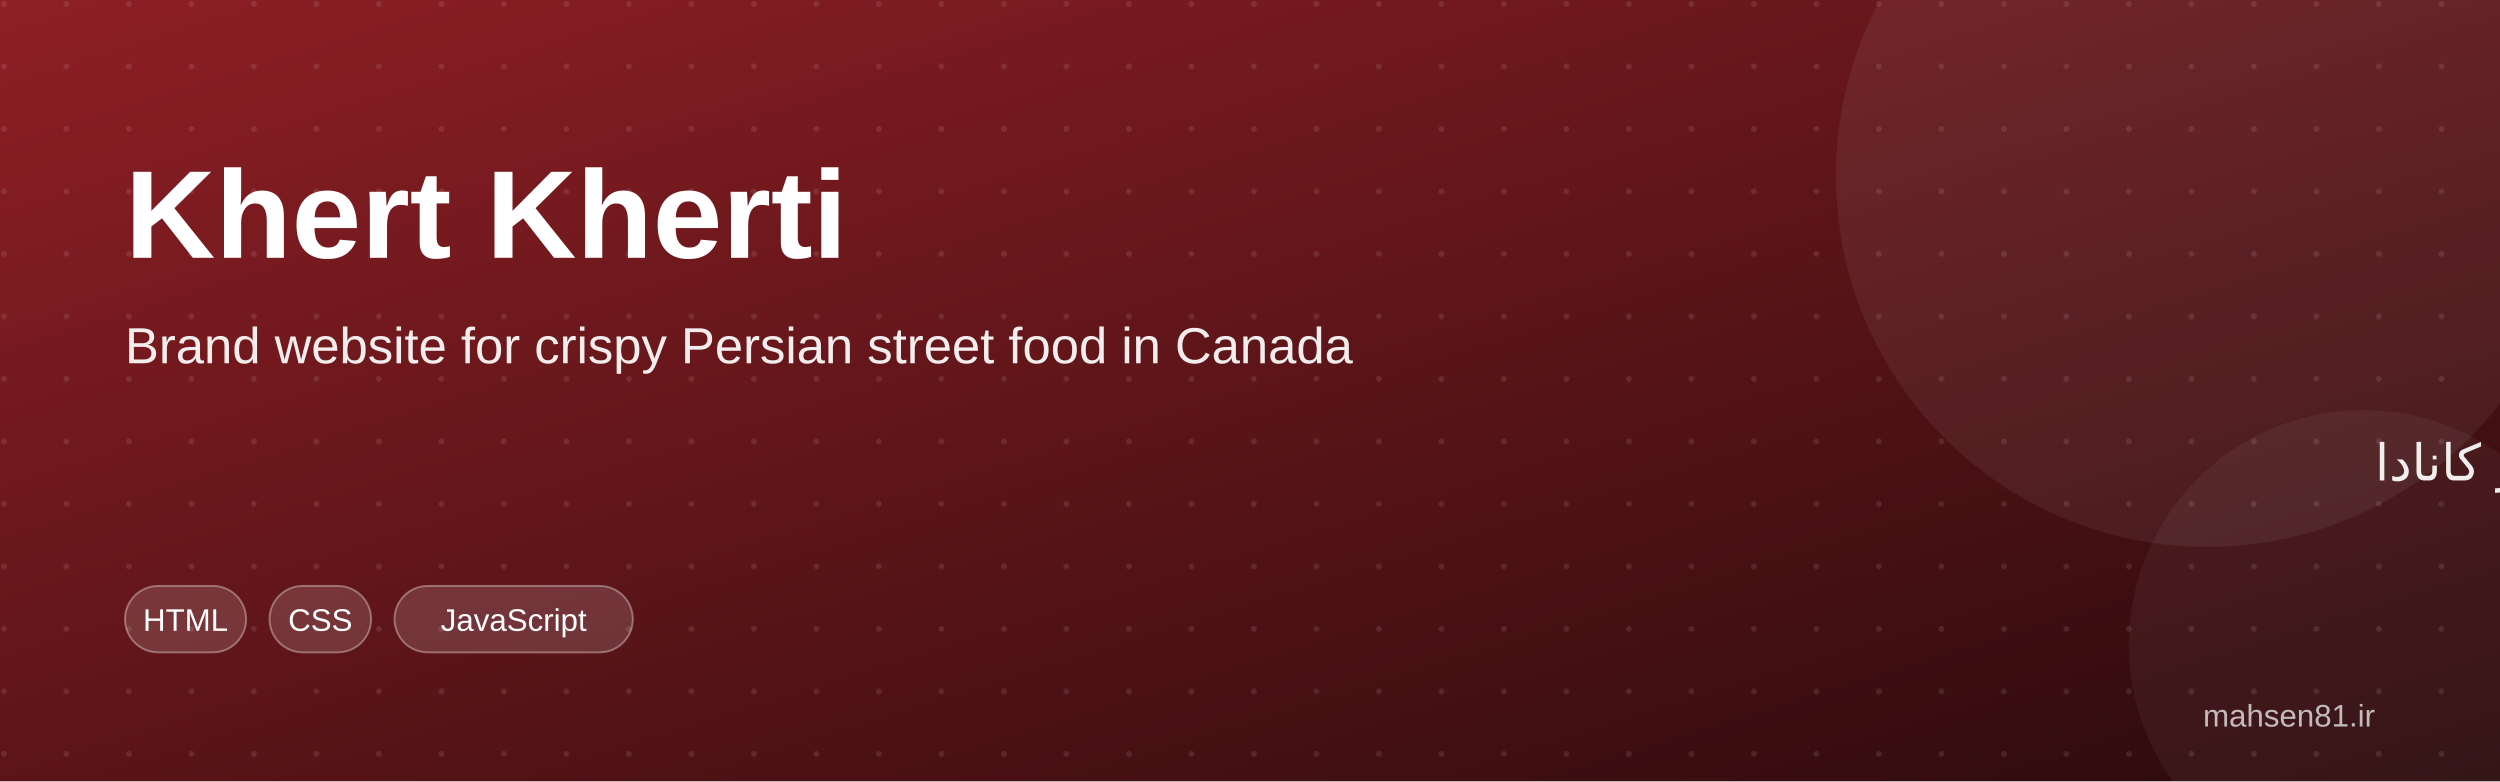
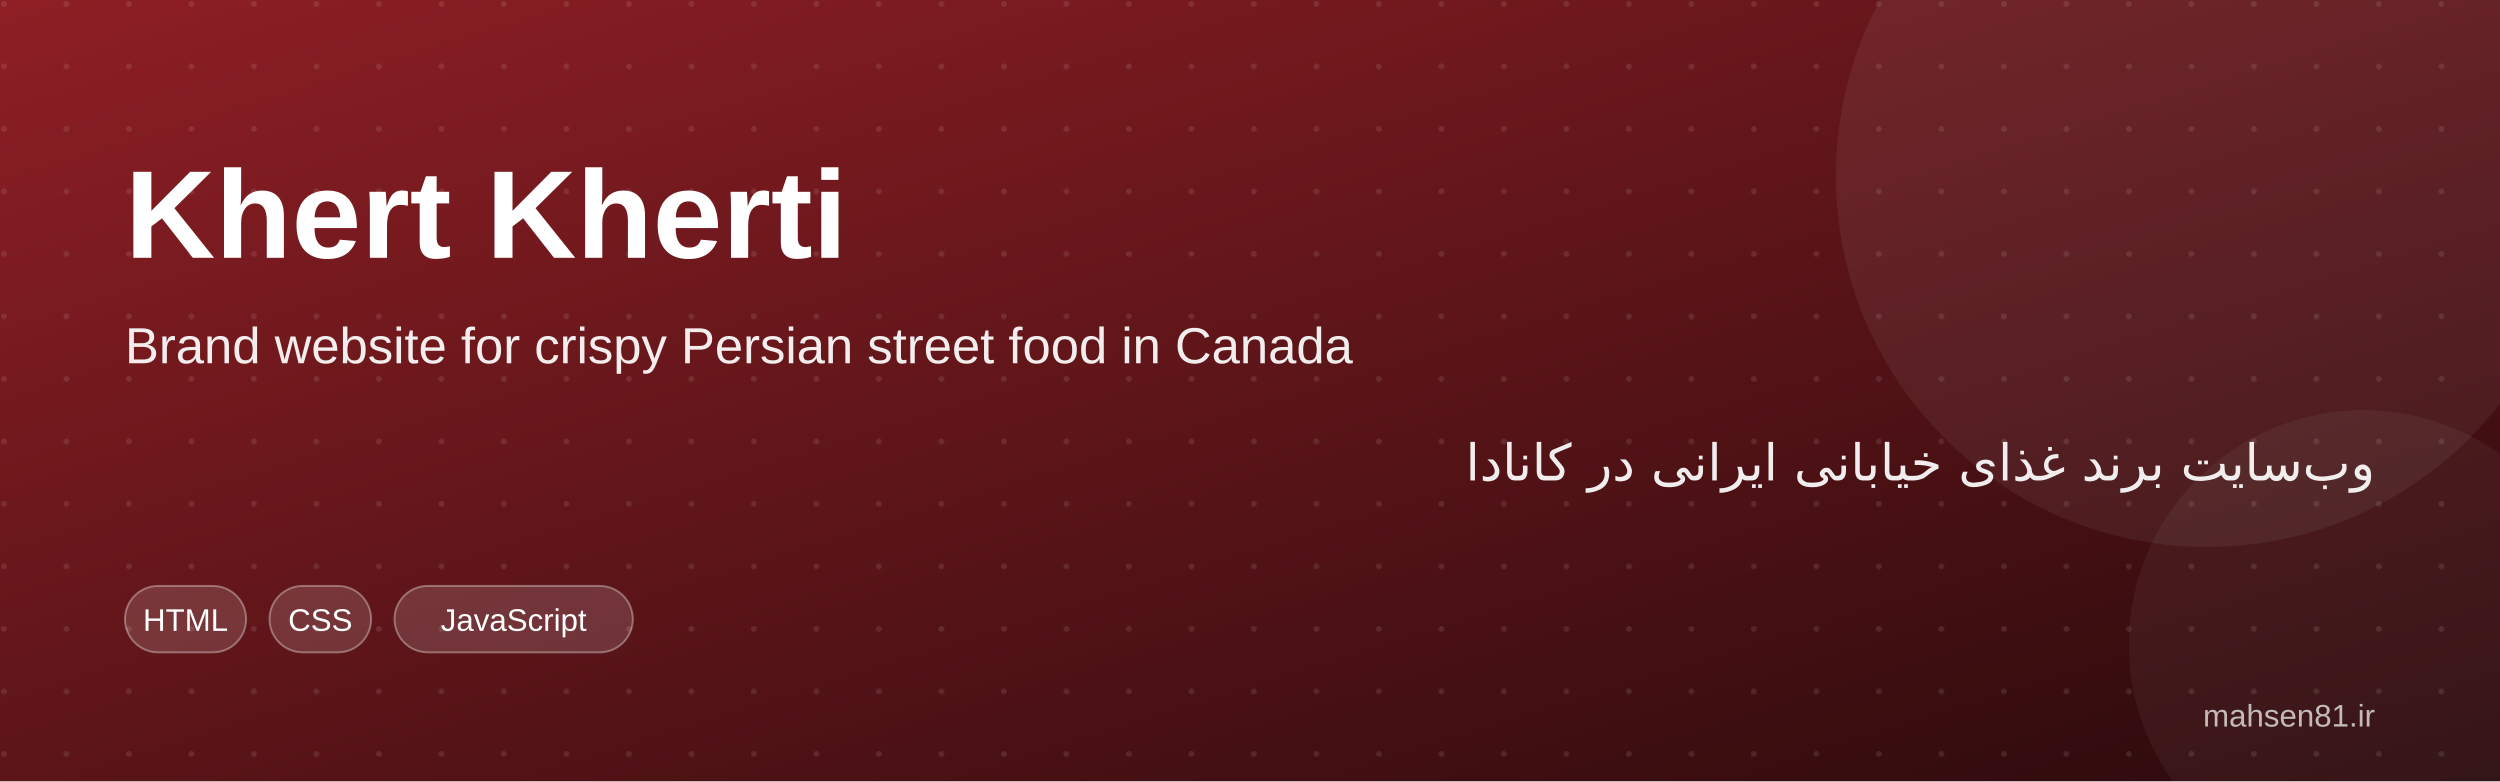
<svg xmlns="http://www.w3.org/2000/svg" width="1280" height="400" viewBox="0 0 1280 400">
  <defs>
    <linearGradient id="g" x1="0" y1="0" x2="1" y2="1">
      <stop offset="0" stop-color="#8e1f25" />
      <stop offset="1" stop-color="#2a0a0c" />
    </linearGradient>
    <pattern id="p" width="32" height="32" patternUnits="userSpaceOnUse">
      <circle cx="2" cy="2" r="1.5" fill="#fff" fill-opacity=".10" />
    </pattern>
  </defs>
  <rect width="1280" height="400" fill="url(#g)" />
  <rect width="1280" height="400" fill="url(#p)" />
  <circle cx="1130" cy="90" r="190" fill="#fff" fill-opacity=".06" />
  <circle cx="1210" cy="330" r="120" fill="#fff" fill-opacity=".05" />
  <text x="64" y="132" font-size="64" font-weight="700" fill="#fff" font-family="Segoe UI,Arial">Khert Kherti</text>
  <text x="64" y="186" font-size="26" fill="#fff" fill-opacity=".92" font-family="Segoe UI,Arial">Brand website for crispy Persian street food in Canada</text>
-   <text x="1216" y="246" font-size="26" fill="#fff" fill-opacity=".92" text-anchor="end" direction="rtl" font-family="Vazirmatn,Tahoma,Segoe UI">وب‌سایت برند غذای خیابانی ایرانی در کانادا</text>
+   <text x="1216" y="246" font-size="26" fill="#fff" fill-opacity=".92" text-anchor="start" direction="rtl" font-family="Vazirmatn,Tahoma,Segoe UI">وب‌سایت برند غذای خیابانی ایرانی در کانادا</text>
  <rect x="64" y="300" rx="17" width="62" height="34" fill="#ffffff" fill-opacity=".14" stroke="#fff" stroke-opacity=".35" />
  <text x="95.0" y="323" text-anchor="middle" font-size="16" fill="#fff" font-family="Segoe UI,Arial">HTML</text>
  <rect x="138" y="300" rx="17" width="52" height="34" fill="#ffffff" fill-opacity=".14" stroke="#fff" stroke-opacity=".35" />
  <text x="164.0" y="323" text-anchor="middle" font-size="16" fill="#fff" font-family="Segoe UI,Arial">CSS</text>
  <rect x="202" y="300" rx="17" width="122" height="34" fill="#ffffff" fill-opacity=".14" stroke="#fff" stroke-opacity=".35" />
  <text x="263.0" y="323" text-anchor="middle" font-size="16" fill="#fff" font-family="Segoe UI,Arial">JavaScript</text>
  <text x="1216" y="372" font-size="16" fill="#fff" fill-opacity=".7" text-anchor="end" font-family="Segoe UI,Arial">mahsen81.ir</text>
</svg>
